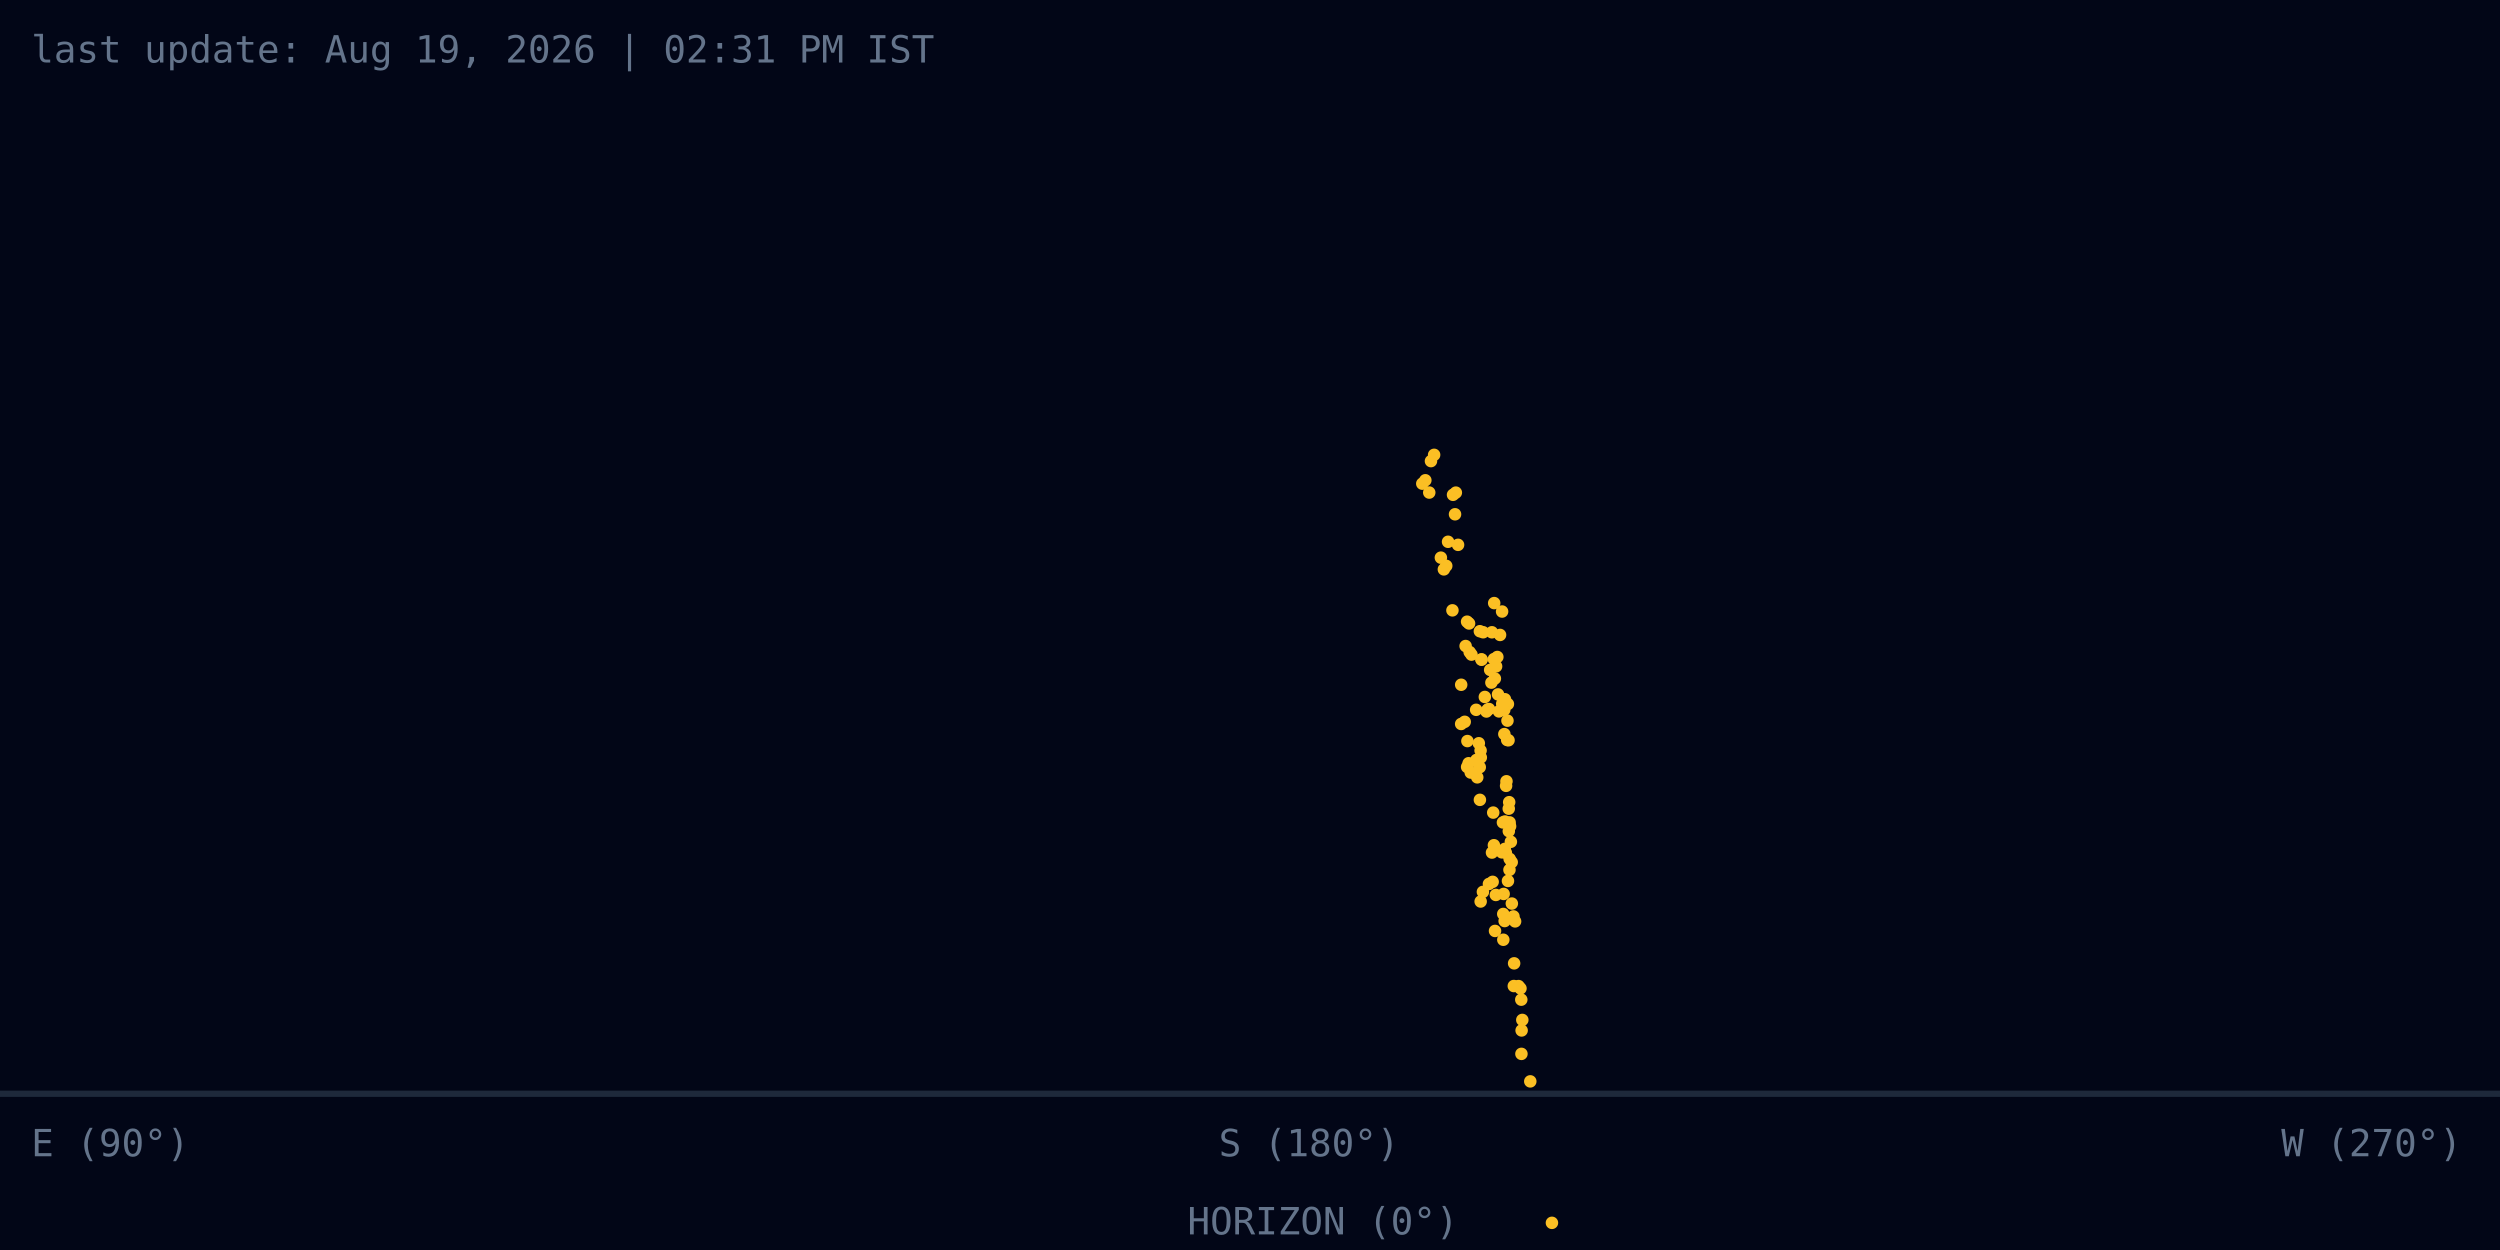
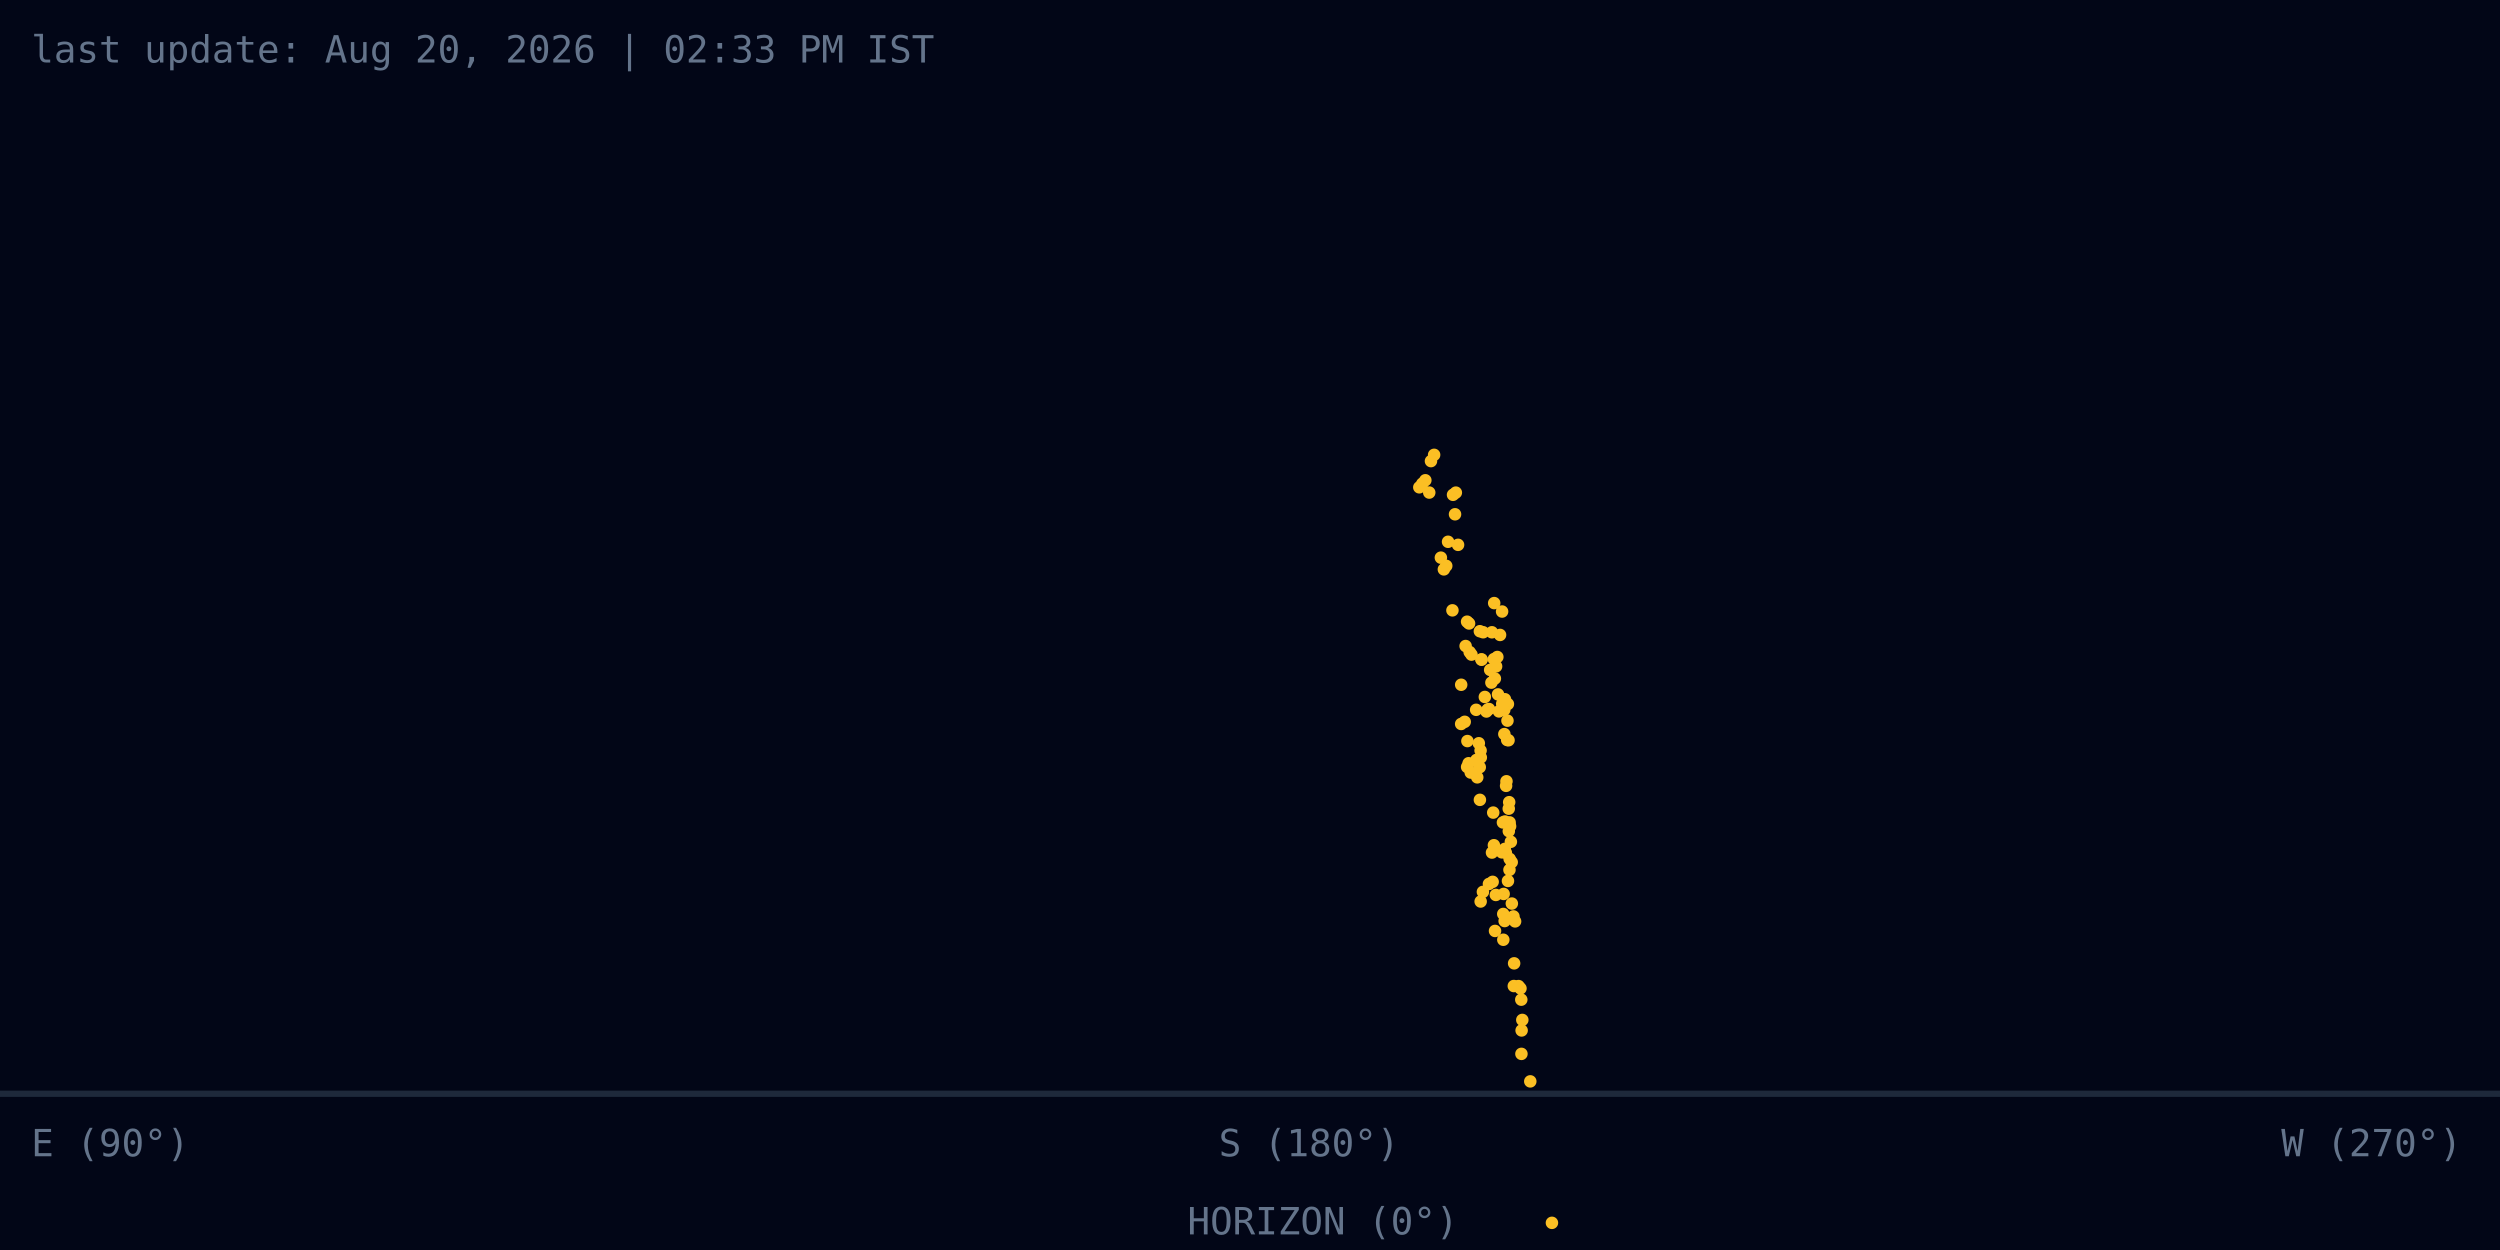
<svg xmlns="http://www.w3.org/2000/svg" width="800" height="400" viewBox="0 0 800 400">
  <rect width="800" height="400" fill="#020617" />
-   <text id="last-update" x="10" y="20" fill="#64748b" font-family="monospace">last update: Aug 19, 2026 | 02:31 PM IST</text>
+   <text id="last-update" x="10" y="20" fill="#64748b" font-family="monospace">last update: Aug 20, 2026 | 02:33 PM IST</text>
  <line x1="0" y1="350" x2="800" y2="350" stroke="#1e293b" stroke-width="2" />
  <text x="380" y="395" fill="#64748b" font-size="12" font-family="monospace">HORIZON (0°)</text>
  <text x="730" y="370" fill="#64748b" font-size="12" font-family="monospace">W (270°)</text>
  <text x="390" y="370" fill="#64748b" font-size="12" font-family="monospace">S (180°)</text>
  <text x="10" y="370" fill="#64748b" font-size="12" font-family="monospace">E (90°)</text>
  <g id="analemma-points">
    <circle cx=" 465.61" cy=" 164.57" r="2" fill="#fbbf24">
 </circle>
    <circle cx=" 467.57" cy=" 231.67" r="2" fill="#fbbf24">
 </circle>
    <circle cx=" 467.58" cy=" 219.12" r="2" fill="#fbbf24">
 </circle>
    <circle cx=" 468.71" cy=" 230.98" r="2" fill="#fbbf24">
 </circle>
    <circle cx=" 469.57" cy=" 237.14" r="2" fill="#fbbf24">
 </circle>
    <circle cx=" 469.00" cy=" 206.73" r="2" fill="#fbbf24">
 </circle>
    <circle cx=" 469.47" cy=" 198.94" r="2" fill="#fbbf24">
 </circle>
    <circle cx=" 470.10" cy=" 199.51" r="2" fill="#fbbf24">
 </circle>
    <circle cx=" 474.53" cy=" 285.41" r="2" fill="#fbbf24">
 </circle>
    <circle cx=" 472.47" cy=" 243.18" r="2" fill="#fbbf24">
 </circle>
    <circle cx=" 473.57" cy=" 255.95" r="2" fill="#fbbf24">
 </circle>
    <circle cx=" 473.22" cy=" 237.84" r="2" fill="#fbbf24">
 </circle>
    <circle cx=" 473.79" cy=" 240.17" r="2" fill="#fbbf24">
 </circle>
    <circle cx=" 473.56" cy=" 201.99" r="2" fill="#fbbf24">
 </circle>
    <circle cx=" 474.09" cy=" 210.99" r="2" fill="#fbbf24">
 </circle>
    <circle cx=" 478.41" cy=" 297.90" r="2" fill="#fbbf24">
 </circle>
    <circle cx=" 477.65" cy=" 282.19" r="2" fill="#fbbf24">
 </circle>
    <circle cx=" 477.44" cy=" 272.82" r="2" fill="#fbbf24">
 </circle>
    <circle cx=" 478.67" cy=" 286.38" r="2" fill="#fbbf24">
 </circle>
    <circle cx=" 478.05" cy=" 270.47" r="2" fill="#fbbf24">
 </circle>
    <circle cx=" 476.85" cy=" 214.37" r="2" fill="#fbbf24">
 </circle>
    <circle cx=" 477.25" cy=" 218.44" r="2" fill="#fbbf24">
 </circle>
    <circle cx=" 481.06" cy=" 300.72" r="2" fill="#fbbf24">
 </circle>
    <circle cx=" 481.04" cy=" 292.47" r="2" fill="#fbbf24">
 </circle>
    <circle cx=" 481.49" cy=" 294.73" r="2" fill="#fbbf24">
 </circle>
    <circle cx=" 481.17" cy=" 286.06" r="2" fill="#fbbf24">
 </circle>
    <circle cx=" 479.37" cy=" 222.21" r="2" fill="#fbbf24">
 </circle>
    <circle cx=" 479.67" cy=" 227.65" r="2" fill="#fbbf24">
 </circle>
    <circle cx=" 498.29" cy=" 411.31" r="2" fill="#fbbf24">
 </circle>
    <circle cx=" 498.34" cy=" 411.53" r="2" fill="#fbbf24">
 </circle>
    <circle cx=" 484.42" cy=" 315.53" r="2" fill="#fbbf24">
 </circle>
    <circle cx=" 486.86" cy=" 337.24" r="2" fill="#fbbf24">
 </circle>
    <circle cx=" 481.87" cy=" 272.88" r="2" fill="#fbbf24">
 </circle>
    <circle cx=" 482.55" cy=" 281.90" r="2" fill="#fbbf24">
 </circle>
    <circle cx=" 481.19" cy=" 226.61" r="2" fill="#fbbf24">
 </circle>
    <circle cx=" 481.39" cy=" 234.91" r="2" fill="#fbbf24">
 </circle>
    <circle cx=" 486.92" cy=" 329.74" r="2" fill="#fbbf24">
 </circle>
    <circle cx=" 483.03" cy=" 278.36" r="2" fill="#fbbf24">
 </circle>
    <circle cx=" 483.79" cy=" 289.14" r="2" fill="#fbbf24">
 </circle>
    <circle cx=" 485.93" cy=" 315.55" r="2" fill="#fbbf24">
 </circle>
    <circle cx=" 484.30" cy=" 293.26" r="2" fill="#fbbf24">
 </circle>
    <circle cx=" 482.30" cy=" 236.80" r="2" fill="#fbbf24">
 </circle>
    <circle cx=" 482.80" cy=" 258.78" r="2" fill="#fbbf24">
 </circle>
    <circle cx=" 501.22" cy=" 413.90" r="2" fill="#fbbf24">
 </circle>
    <circle cx=" 489.69" cy=" 346.04" r="2" fill="#fbbf24">
 </circle>
    <circle cx=" 486.81" cy=" 319.89" r="2" fill="#fbbf24">
 </circle>
    <circle cx=" 484.83" cy=" 294.84" r="2" fill="#fbbf24">
 </circle>
    <circle cx=" 486.55" cy=" 316.29" r="2" fill="#fbbf24">
 </circle>
    <circle cx=" 482.73" cy=" 236.88" r="2" fill="#fbbf24">
 </circle>
    <circle cx=" 483.48" cy=" 269.37" r="2" fill="#fbbf24">
 </circle>
    <circle cx=" 496.62" cy=" 391.31" r="2" fill="#fbbf24">
 </circle>
    <circle cx=" 483.75" cy=" 275.90" r="2" fill="#fbbf24">
 </circle>
    <circle cx=" 483.23" cy=" 264.40" r="2" fill="#fbbf24">
 </circle>
    <circle cx=" 482.94" cy=" 256.70" r="2" fill="#fbbf24">
 </circle>
    <circle cx=" 483.08" cy=" 263.17" r="2" fill="#fbbf24">
 </circle>
    <circle cx=" 482.53" cy=" 225.29" r="2" fill="#fbbf24">
 </circle>
    <circle cx=" 482.39" cy=" 230.61" r="2" fill="#fbbf24">
 </circle>
    <circle cx=" 487.14" cy=" 326.38" r="2" fill="#fbbf24">
 </circle>
    <circle cx=" 482.82" cy=" 265.96" r="2" fill="#fbbf24">
 </circle>
    <circle cx=" 483.09" cy=" 274.84" r="2" fill="#fbbf24">
 </circle>
    <circle cx=" 482.07" cy=" 250.01" r="2" fill="#fbbf24">
 </circle>
    <circle cx=" 481.95" cy=" 251.47" r="2" fill="#fbbf24">
 </circle>
    <circle cx=" 481.58" cy=" 223.76" r="2" fill="#fbbf24">
 </circle>
    <circle cx=" 481.36" cy=" 227.15" r="2" fill="#fbbf24">
 </circle>
    <circle cx=" 484.52" cy=" 308.27" r="2" fill="#fbbf24">
 </circle>
    <circle cx=" 481.59" cy=" 262.88" r="2" fill="#fbbf24">
 </circle>
    <circle cx=" 480.71" cy=" 225.23" r="2" fill="#fbbf24">
 </circle>
    <circle cx=" 481.54" cy=" 271.65" r="2" fill="#fbbf24">
 </circle>
    <circle cx=" 480.94" cy=" 263.18" r="2" fill="#fbbf24">
 </circle>
    <circle cx=" 480.67" cy=" 195.69" r="2" fill="#fbbf24">
 </circle>
    <circle cx=" 480.02" cy=" 203.18" r="2" fill="#fbbf24">
 </circle>
    <circle cx=" 480.62" cy=" 272.75" r="2" fill="#fbbf24">
 </circle>
    <circle cx=" 479.15" cy=" 210.24" r="2" fill="#fbbf24">
 </circle>
    <circle cx=" 478.75" cy=" 213.23" r="2" fill="#fbbf24">
 </circle>
    <circle cx=" 478.36" cy=" 217.14" r="2" fill="#fbbf24">
 </circle>
    <circle cx=" 478.05" cy=" 210.91" r="2" fill="#fbbf24">
 </circle>
    <circle cx=" 478.14" cy=" 192.99" r="2" fill="#fbbf24">
 </circle>
    <circle cx=" 477.41" cy=" 202.33" r="2" fill="#fbbf24">
 </circle>
    <circle cx=" 477.83" cy=" 260.03" r="2" fill="#fbbf24">
 </circle>
    <circle cx=" 476.48" cy=" 226.89" r="2" fill="#fbbf24">
 </circle>
    <circle cx=" 476.07" cy=" 227.06" r="2" fill="#fbbf24">
 </circle>
    <circle cx=" 475.66" cy=" 227.68" r="2" fill="#fbbf24">
 </circle>
    <circle cx=" 475.15" cy=" 223.03" r="2" fill="#fbbf24">
 </circle>
    <circle cx=" 474.61" cy=" 202.32" r="2" fill="#fbbf24">
 </circle>
    <circle cx=" 474.09" cy=" 211.11" r="2" fill="#fbbf24">
 </circle>
    <circle cx=" 476.46" cy=" 282.87" r="2" fill="#fbbf24">
 </circle>
    <circle cx=" 473.86" cy=" 242.39" r="2" fill="#fbbf24">
 </circle>
    <circle cx=" 473.52" cy=" 245.50" r="2" fill="#fbbf24">
 </circle>
    <circle cx=" 472.37" cy=" 227.14" r="2" fill="#fbbf24">
 </circle>
    <circle cx=" 472.72" cy=" 248.75" r="2" fill="#fbbf24">
 </circle>
    <circle cx=" 470.88" cy=" 209.48" r="2" fill="#fbbf24">
 </circle>
    <circle cx=" 470.29" cy=" 208.66" r="2" fill="#fbbf24">
 </circle>
    <circle cx=" 473.81" cy=" 288.48" r="2" fill="#fbbf24">
 </circle>
    <circle cx=" 470.64" cy=" 247.22" r="2" fill="#fbbf24">
 </circle>
    <circle cx=" 469.96" cy=" 244.24" r="2" fill="#fbbf24">
 </circle>
    <circle cx=" 469.48" cy=" 245.43" r="2" fill="#fbbf24">
 </circle>
    <circle cx=" 466.58" cy=" 174.35" r="2" fill="#fbbf24">
 </circle>
    <circle cx=" 465.87" cy=" 157.64" r="2" fill="#fbbf24">
 </circle>
    <circle cx=" 464.97" cy=" 158.34" r="2" fill="#fbbf24">
 </circle>
    <circle cx=" 464.78" cy=" 195.31" r="2" fill="#fbbf24">
 </circle>
    <circle cx=" 463.38" cy=" 173.37" r="2" fill="#fbbf24">
 </circle>
    <circle cx=" 462.80" cy=" 181.08" r="2" fill="#fbbf24">
 </circle>
    <circle cx=" 462.04" cy=" 182.20" r="2" fill="#fbbf24">
 </circle>
    <circle cx=" 461.08" cy=" 178.45" r="2" fill="#fbbf24">
 </circle>
    <circle cx=" 458.92" cy=" 145.55" r="2" fill="#fbbf24">
 </circle>
    <circle cx=" 457.91" cy=" 147.55" r="2" fill="#fbbf24">
 </circle>
    <circle cx=" 457.36" cy=" 157.62" r="2" fill="#fbbf24">
 </circle>
    <circle cx=" 456.11" cy=" 153.69" r="2" fill="#fbbf24">
 </circle>
    <circle cx=" 455.13" cy=" 154.77" r="2" fill="#fbbf24">
 </circle>
+     <circle cx=" 454.18" cy=" 155.94" r="2" fill="#fbbf24">
+  </circle>
  </g>
</svg>
